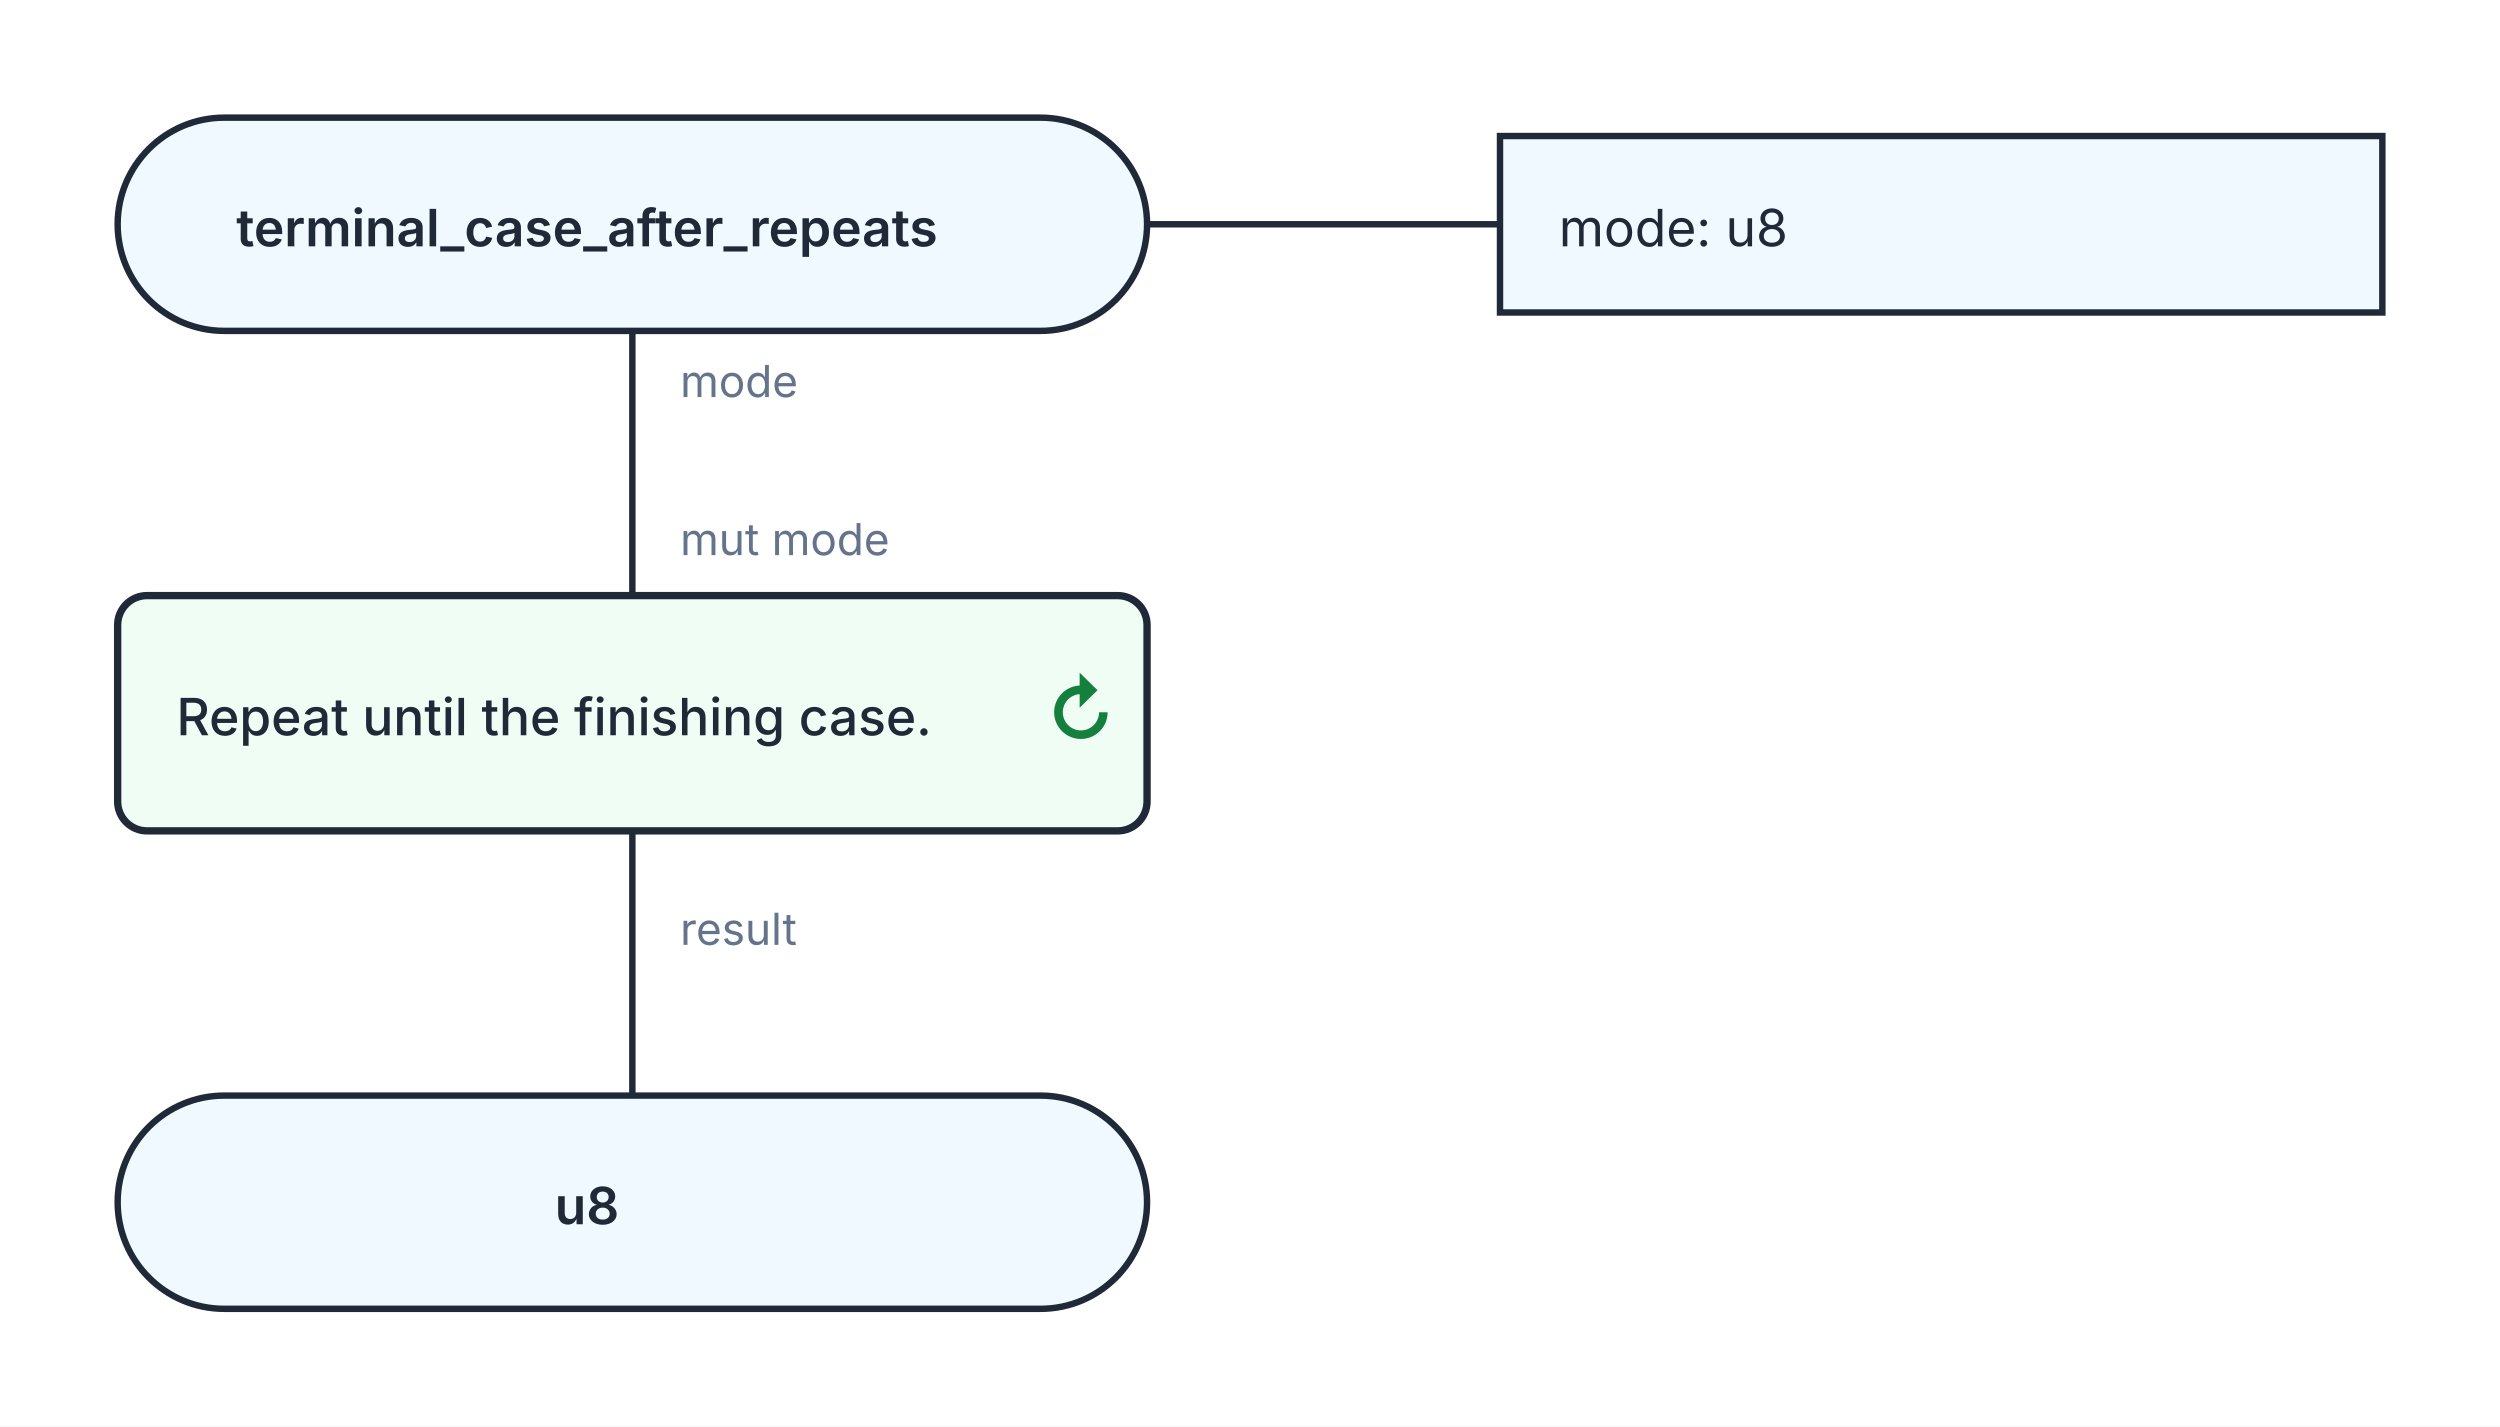
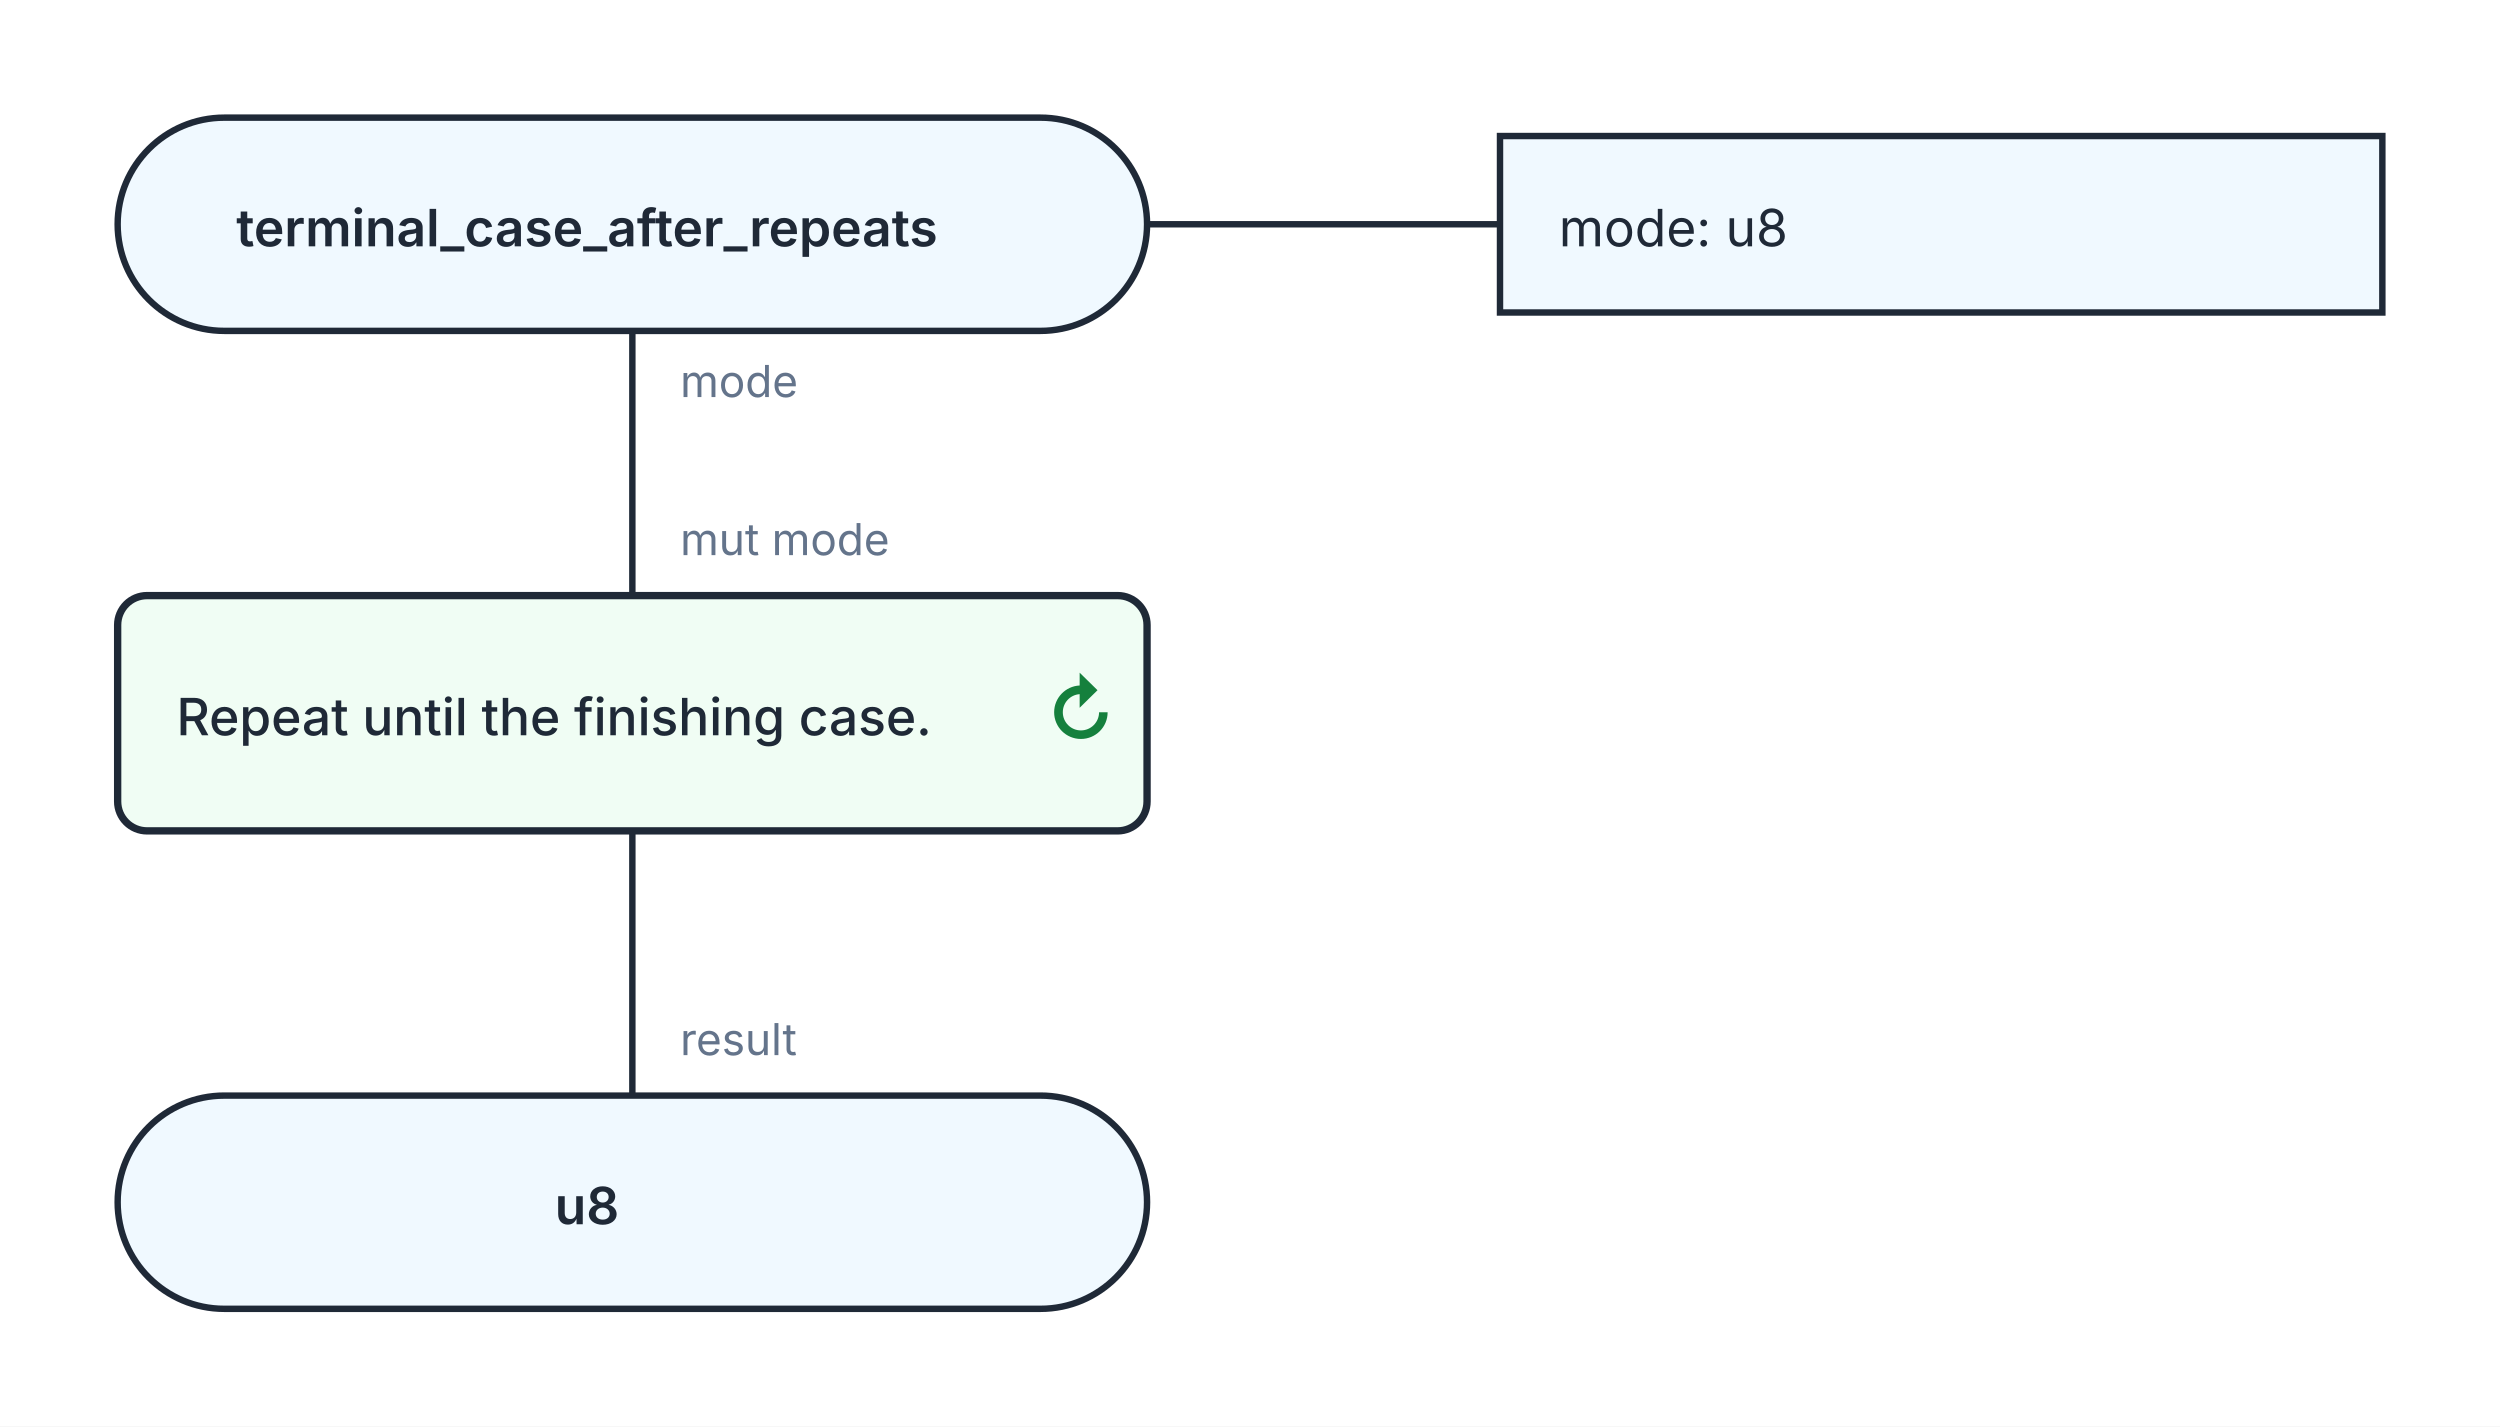
<svg xmlns="http://www.w3.org/2000/svg" width="680" height="388" viewBox="0 0 680 388" role="img" aria-labelledby="kaalang-title" aria-describedby="kaalang-description">
  <defs>
    <style>
      svg { color: #1f2937; font-family: Inter, ui-sans-serif, system-ui, -apple-system, BlinkMacSystemFont, "Segoe UI", sans-serif; text-rendering: optimizeLegibility; }
      .connection { fill: none; stroke: currentColor; stroke-width: 1.75; stroke-linecap: square; stroke-linejoin: round; }
      .connection-label { fill: #64748b; font-size: 12px; font-weight: 400; paint-order: stroke; stroke: #ffffff; stroke-width: 5px; stroke-linejoin: round; text-anchor: start; }
      .branch-label { fill: currentColor; font-weight: 500; }
      .parameter-link { fill: none; stroke: currentColor; stroke-width: 1.75; }
      .node-shape { fill: #ffffff; stroke: currentColor; stroke-width: 1.75; }
      .start .node-shape, .end .node-shape, .parameter-panel .node-shape { fill: #f0f9ff; }
      .action .node-shape { fill: #f8fafc; }
      .loop .node-shape { fill: #f0fdf4; stroke-width: 2; }
      .loop-marker { fill: #15803d; font-size: 20px; font-weight: 700; text-anchor: middle; }
      .question .node-shape { fill: #fffbeb; }
      .select .node-shape, .case .node-shape { fill: #f5f3ff; }
      .label { fill: currentColor; font-size: 14px; text-anchor: middle; }
      .start .label, .question .label, .select .label, .case .label, .end .label { font-weight: 600; }
      .action .label, .loop .label { font-weight: 500; text-anchor: start; }
      .parameter-panel .label { font-weight: 400; text-anchor: start; }
      .cycle-boundary { fill: #f0fdf433; stroke: #15803d; stroke-width: 1.5; stroke-dasharray: 7 5; }
      .cycle-caption { fill: #166534; font-size: 12px; font-weight: 600; paint-order: stroke; stroke: #ffffff; stroke-width: 4px; }
    </style>
  </defs>
  <rect width="100%" height="100%" fill="#ffffff" />
  <g class="cycle-regions">
  </g>
  <g class="connections">
    <path class="connection" d="       M 172 90 L 172 162       M 172 226 L 172 298     " />
-     <text class="connection-label" x="185" y="257" xml:space="preserve">
+     <text class="connection-label" x="185" y="287" xml:space="preserve">
      <tspan x="185" dy="0">result</tspan>
    </text>
    <text class="connection-label" x="185" y="108" xml:space="preserve">
      <tspan x="185" dy="0">mode</tspan>
    </text>
    <text class="connection-label" x="185" y="151" xml:space="preserve">
      <tspan x="185" dy="0">mut mode</tspan>
    </text>
  </g>
  <g class="nodes">
    <path class="parameter-link" d="M 312 61 L 408 61" />
    <g class="parameter-panel" transform="translate(528 61)">
      <rect class="node-shape" x="-120" y="-24" width="240" height="48" />
      <text class="label" x="-104" y="6" xml:space="preserve">
        <tspan x="-104" dy="0">mode: u8</tspan>
      </text>
    </g>
    <g class="node start" transform="translate(172 61)">
      <rect class="node-shape" x="-140" y="-29" width="280" height="58" rx="29" />
      <text class="label" y="6" xml:space="preserve">
        <tspan x="0" dy="0">terminal_case_after_repeats</tspan>
      </text>
    </g>
    <g class="node loop" transform="translate(172 194)">
      <rect class="node-shape" x="-140" y="-32" width="280" height="64" rx="8" />
      <text class="label" y="6" xml:space="preserve">
        <tspan x="-124" dy="0">Repeat until the finishing case.</tspan>
      </text>
      <text class="loop-marker" x="122" y="7" aria-hidden="true">↻</text>
    </g>
    <g class="node end" transform="translate(172 327)">
      <rect class="node-shape" x="-140" y="-29" width="280" height="58" rx="29" />
      <text class="label" y="6" xml:space="preserve">
        <tspan x="0" dy="0">u8</tspan>
      </text>
    </g>
  </g>
</svg>
